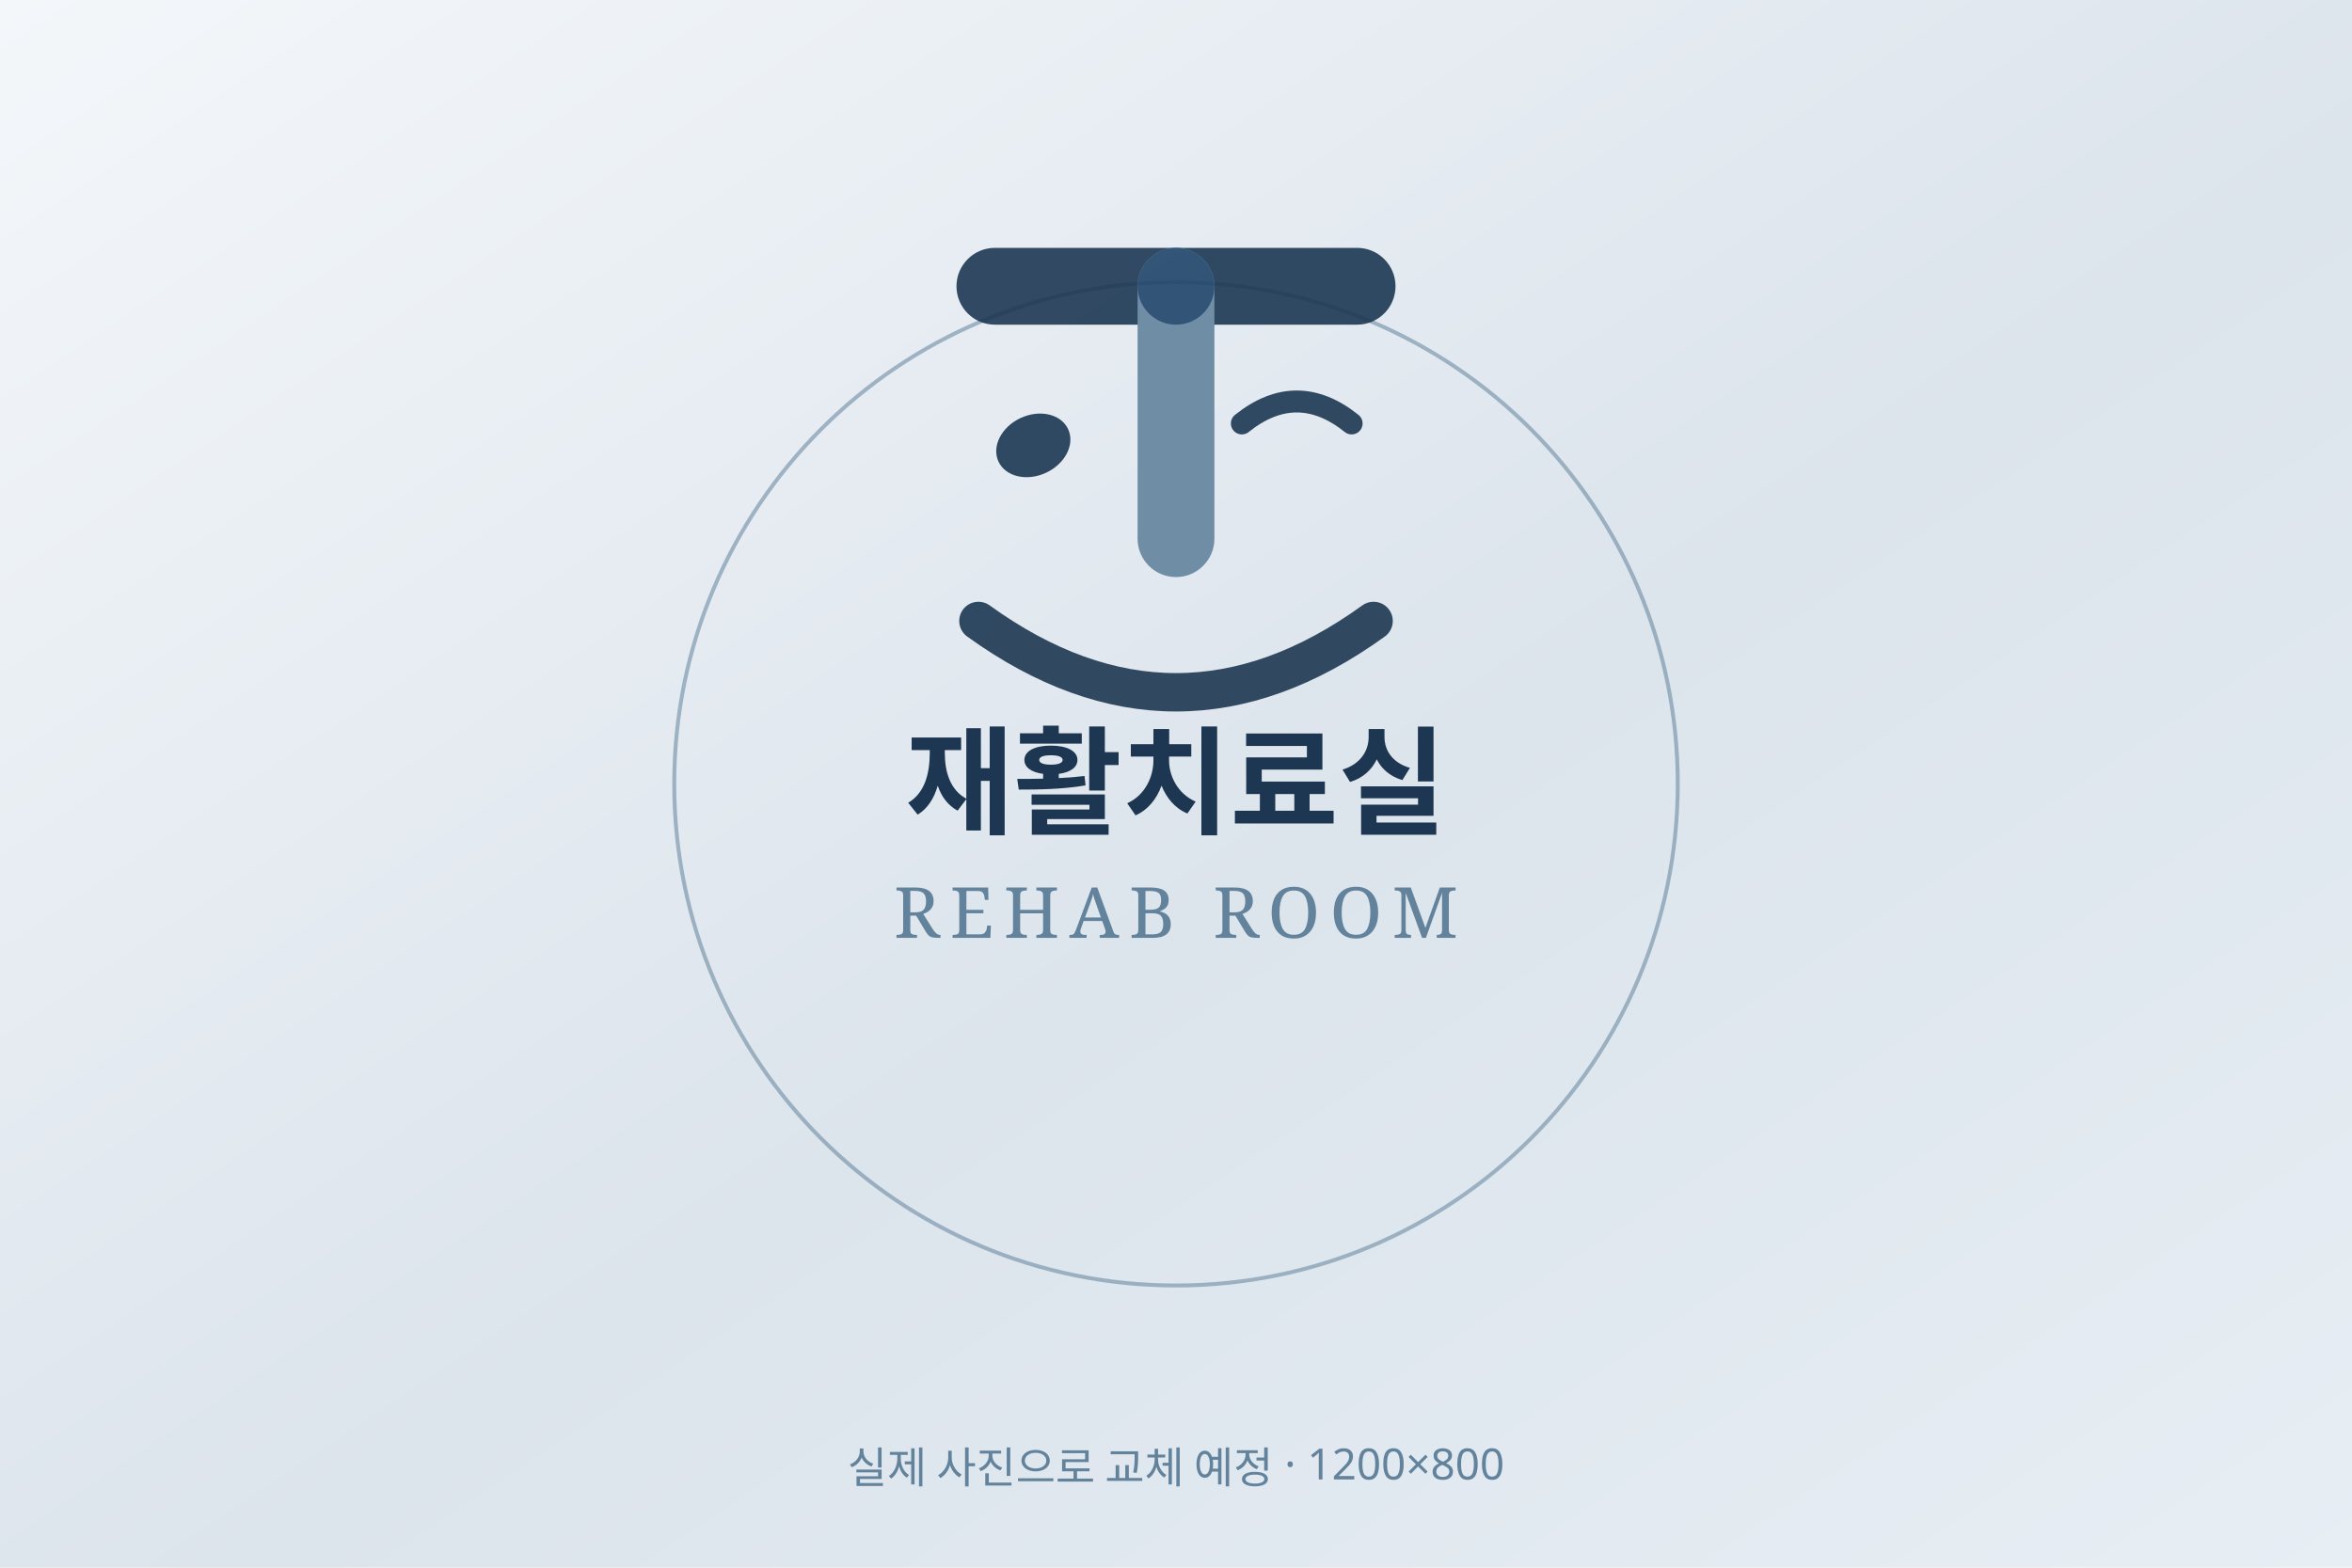
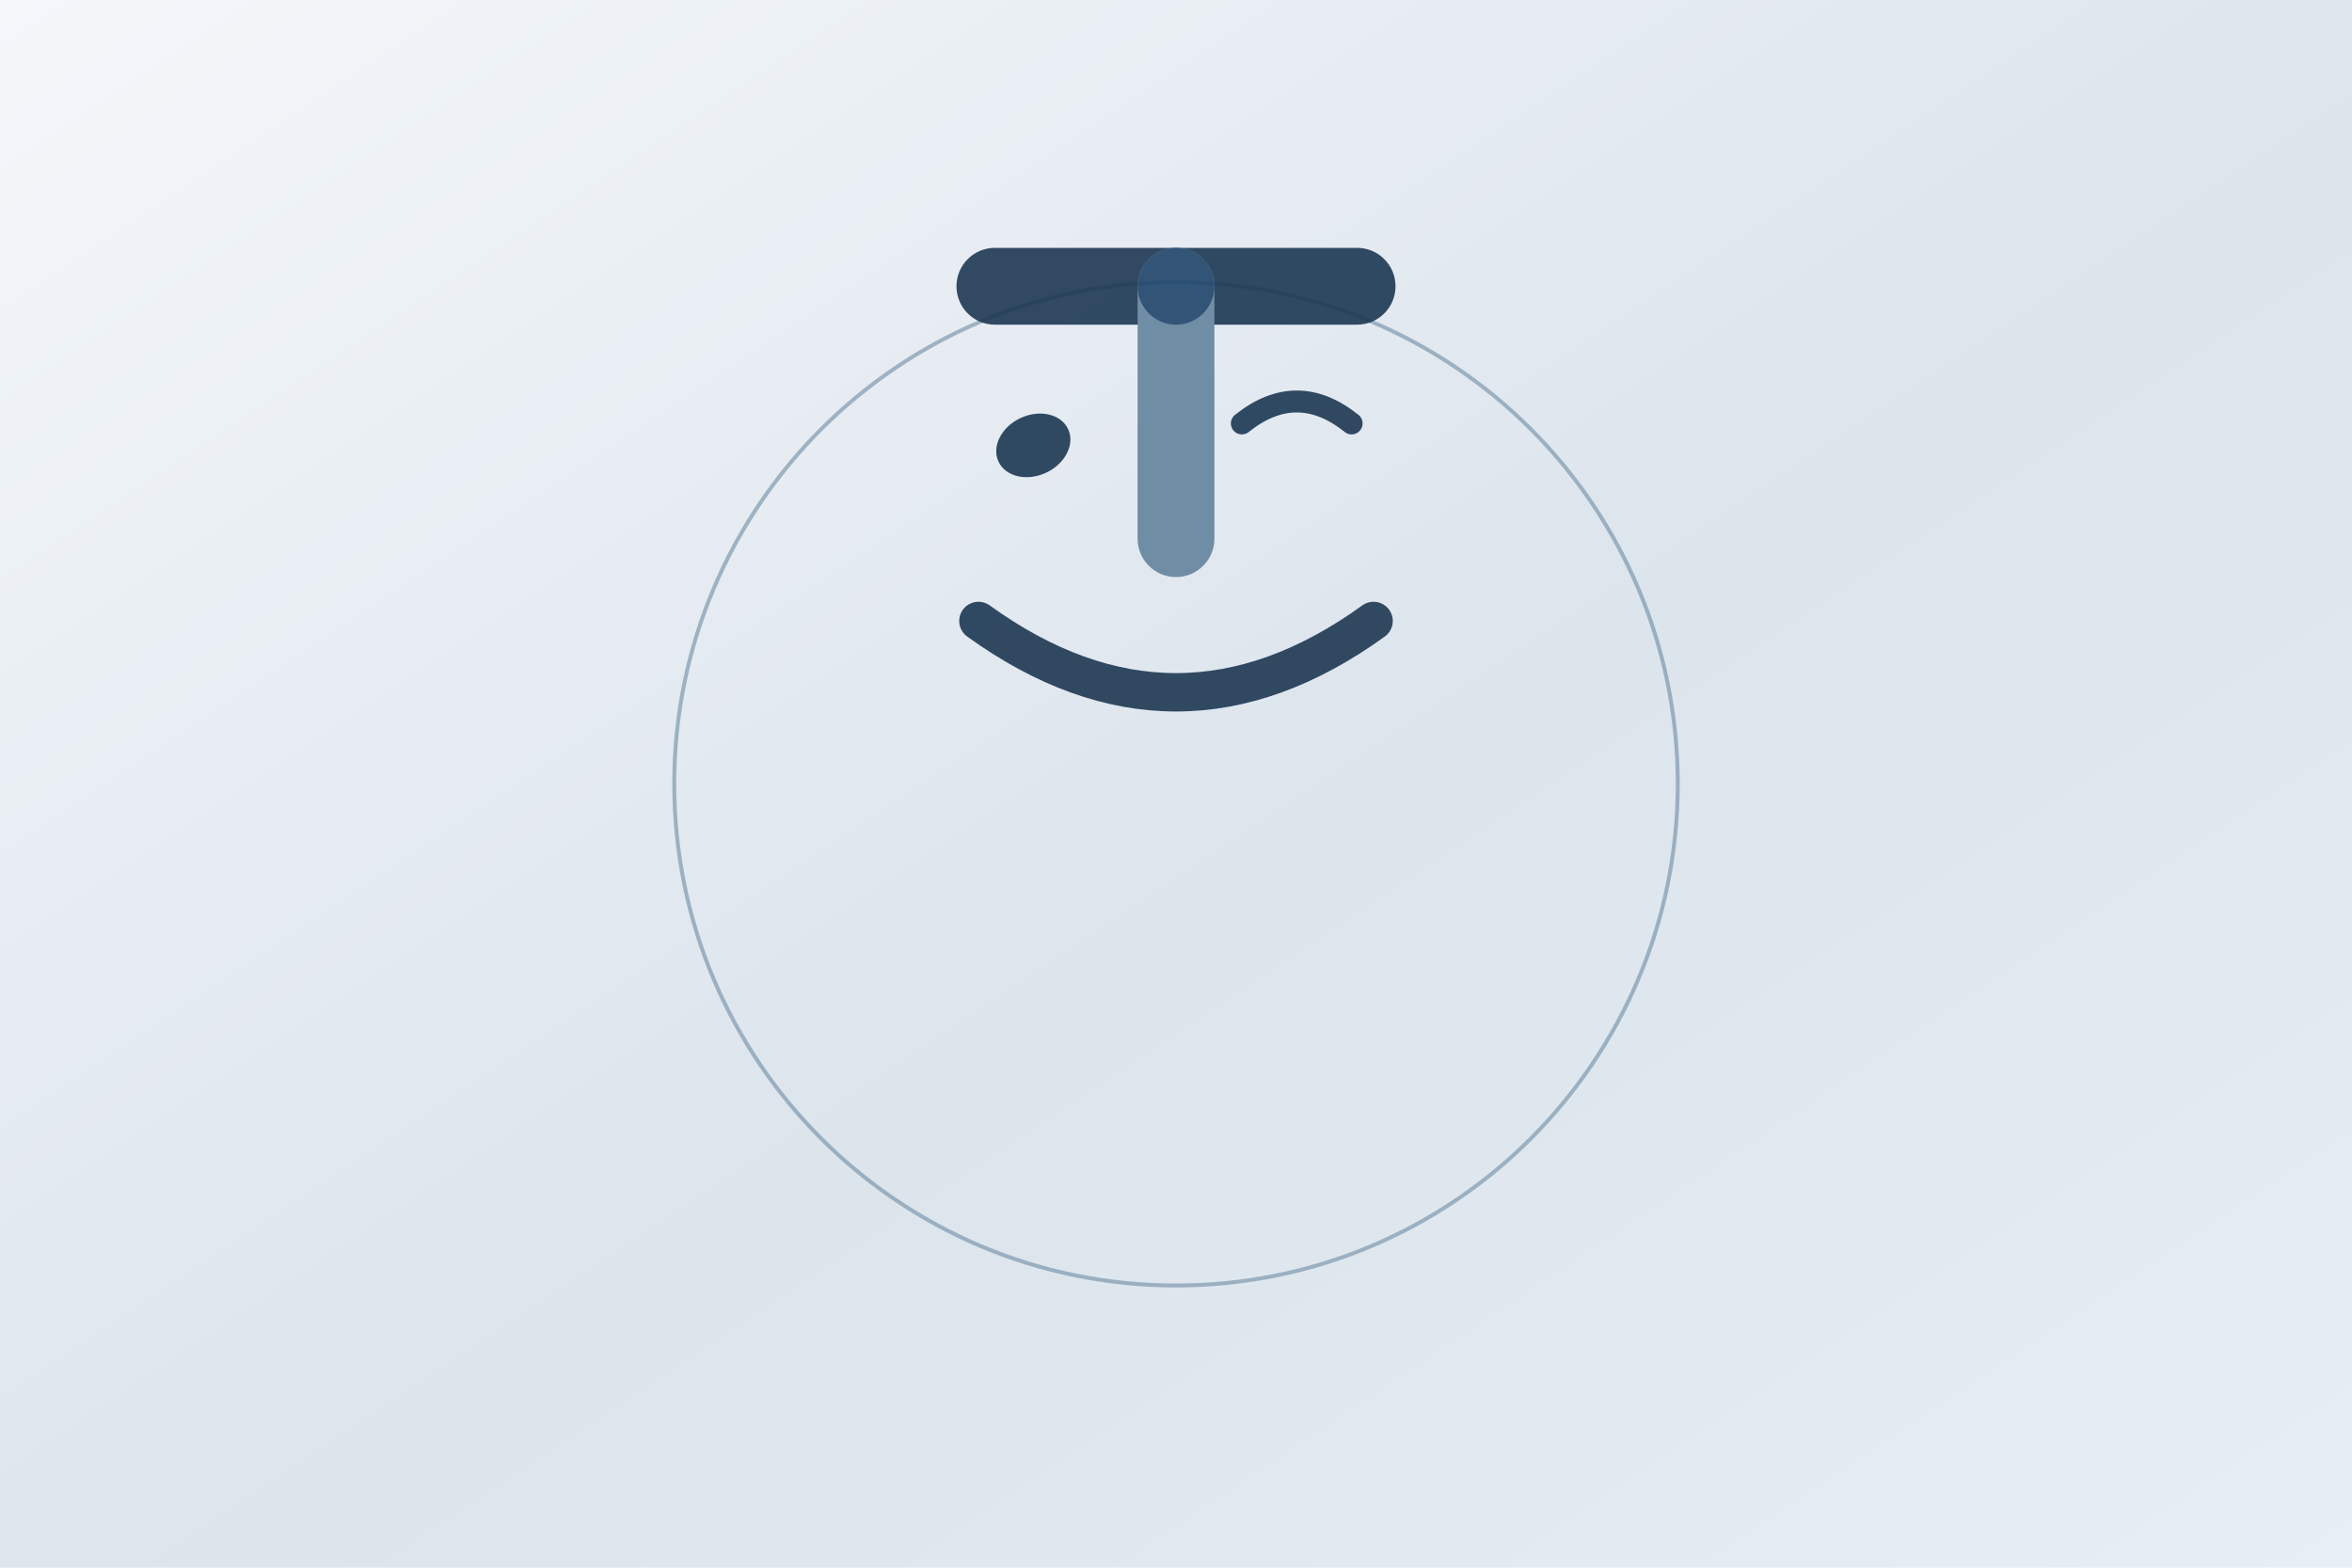
<svg xmlns="http://www.w3.org/2000/svg" viewBox="0 0 1200 800" width="1200" height="800" role="img" aria-label="재활치료실 (자리표시 이미지)">
  <defs>
    <linearGradient id="g" x1="0" y1="0" x2="1" y2="1">
      <stop offset="0" stop-color="#F4F7FA" />
      <stop offset=".55" stop-color="#DCE4EC" />
      <stop offset="1" stop-color="#E7EEF4" />
    </linearGradient>
  </defs>
  <rect width="1200" height="800" fill="url(#g)" />
  <circle cx="600" cy="400" r="256" fill="none" stroke="rgba(99,131,156,.55)" stroke-width="2" />
  <g transform="translate(476.8,109.68) scale(2.8)" opacity=".9">
    <rect x="4" y="6" width="80" height="14" rx="7" fill="#1D3752" />
    <rect x="37" y="6" width="14" height="60" rx="7" fill="#63839C" />
    <rect x="37" y="6" width="14" height="14" rx="7" fill="#1F4569" />
    <ellipse cx="18" cy="42" rx="7" ry="5.5" transform="rotate(-25 18 42)" fill="#1D3752" />
    <path d="M56 38 Q66 30 76 38" fill="none" stroke="#1D3752" stroke-width="4" stroke-linecap="round" />
    <path d="M8 74 Q44 100 80 74" fill="none" stroke="#1D3752" stroke-width="7" stroke-linecap="round" />
  </g>
-   <text x="600" y="421" text-anchor="middle" font-family="'Nanum Myeongjo', 'Cormorant Garamond', serif" font-size="60" font-weight="700" fill="#1D3752">재활치료실</text>
-   <text x="600" y="478.6" text-anchor="middle" font-family="'Cormorant Garamond', 'Nanum Myeongjo', serif" font-size="36" letter-spacing="5" fill="#63839C">REHAB ROOM</text>
-   <text x="600" y="756.8" text-anchor="middle" font-family="Pretendard, sans-serif" font-size="22" fill="#63839C">실제 사진으로 교체 예정 · 1200×800</text>
</svg>
